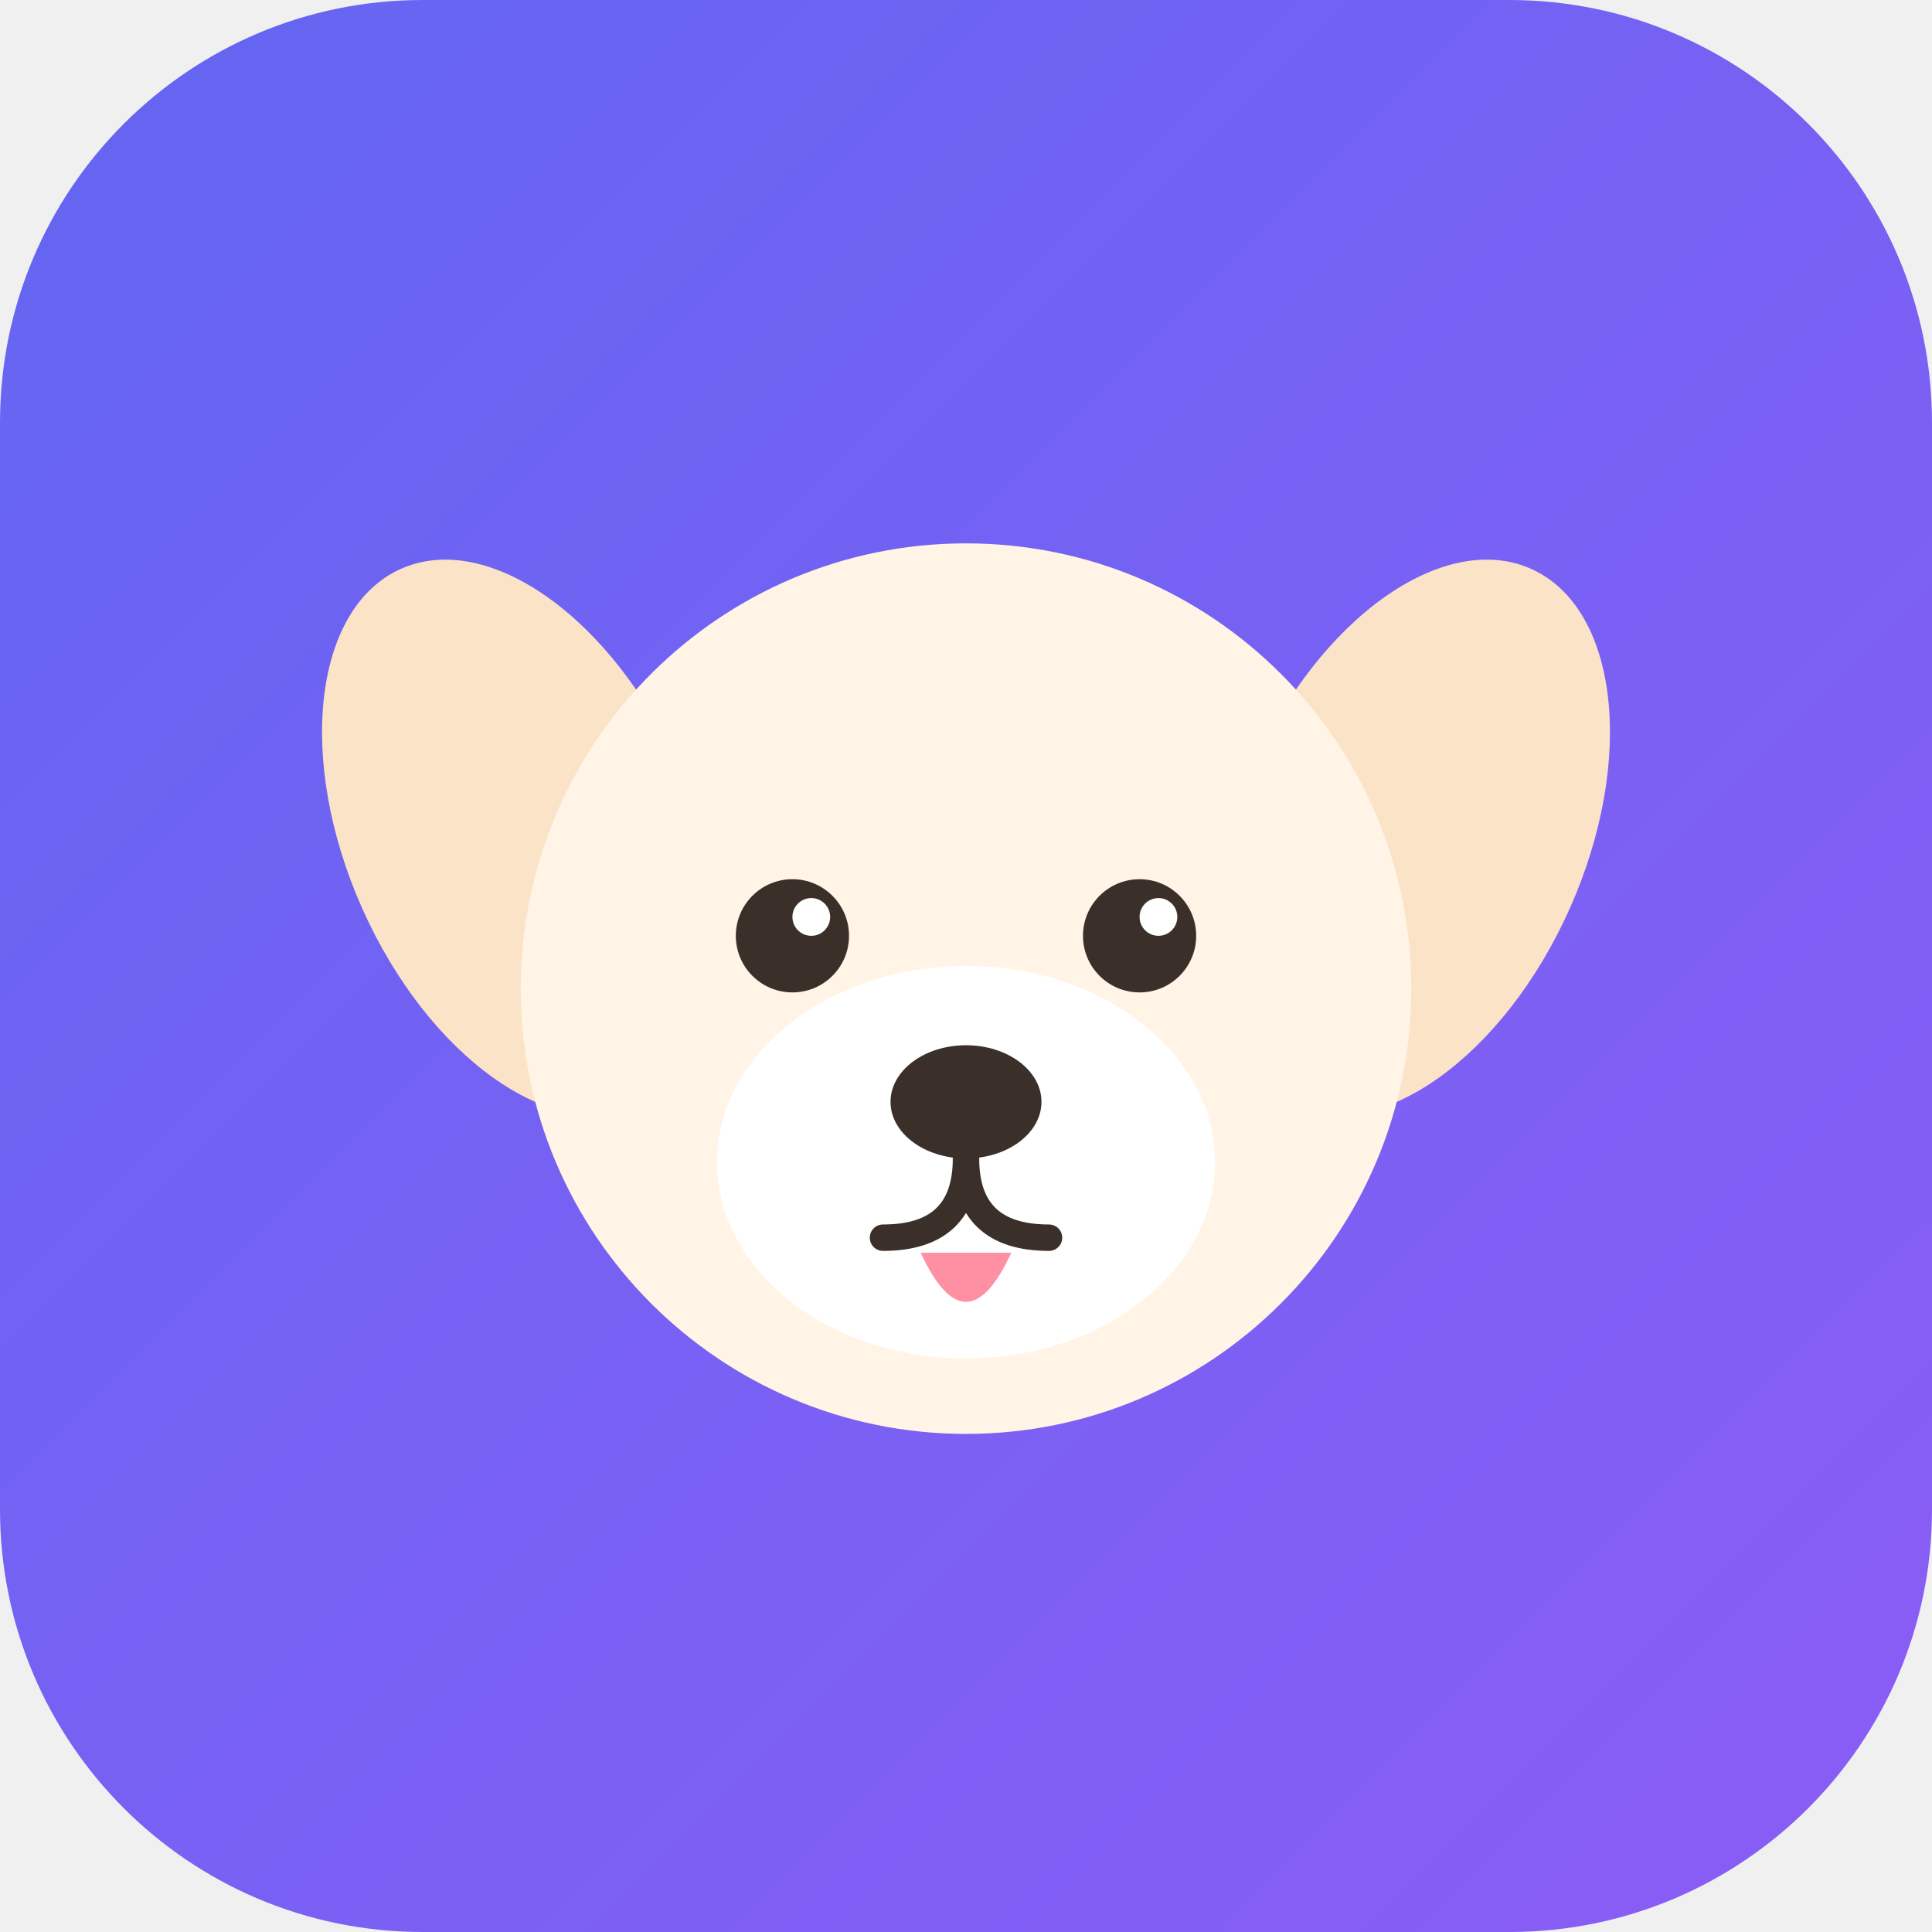
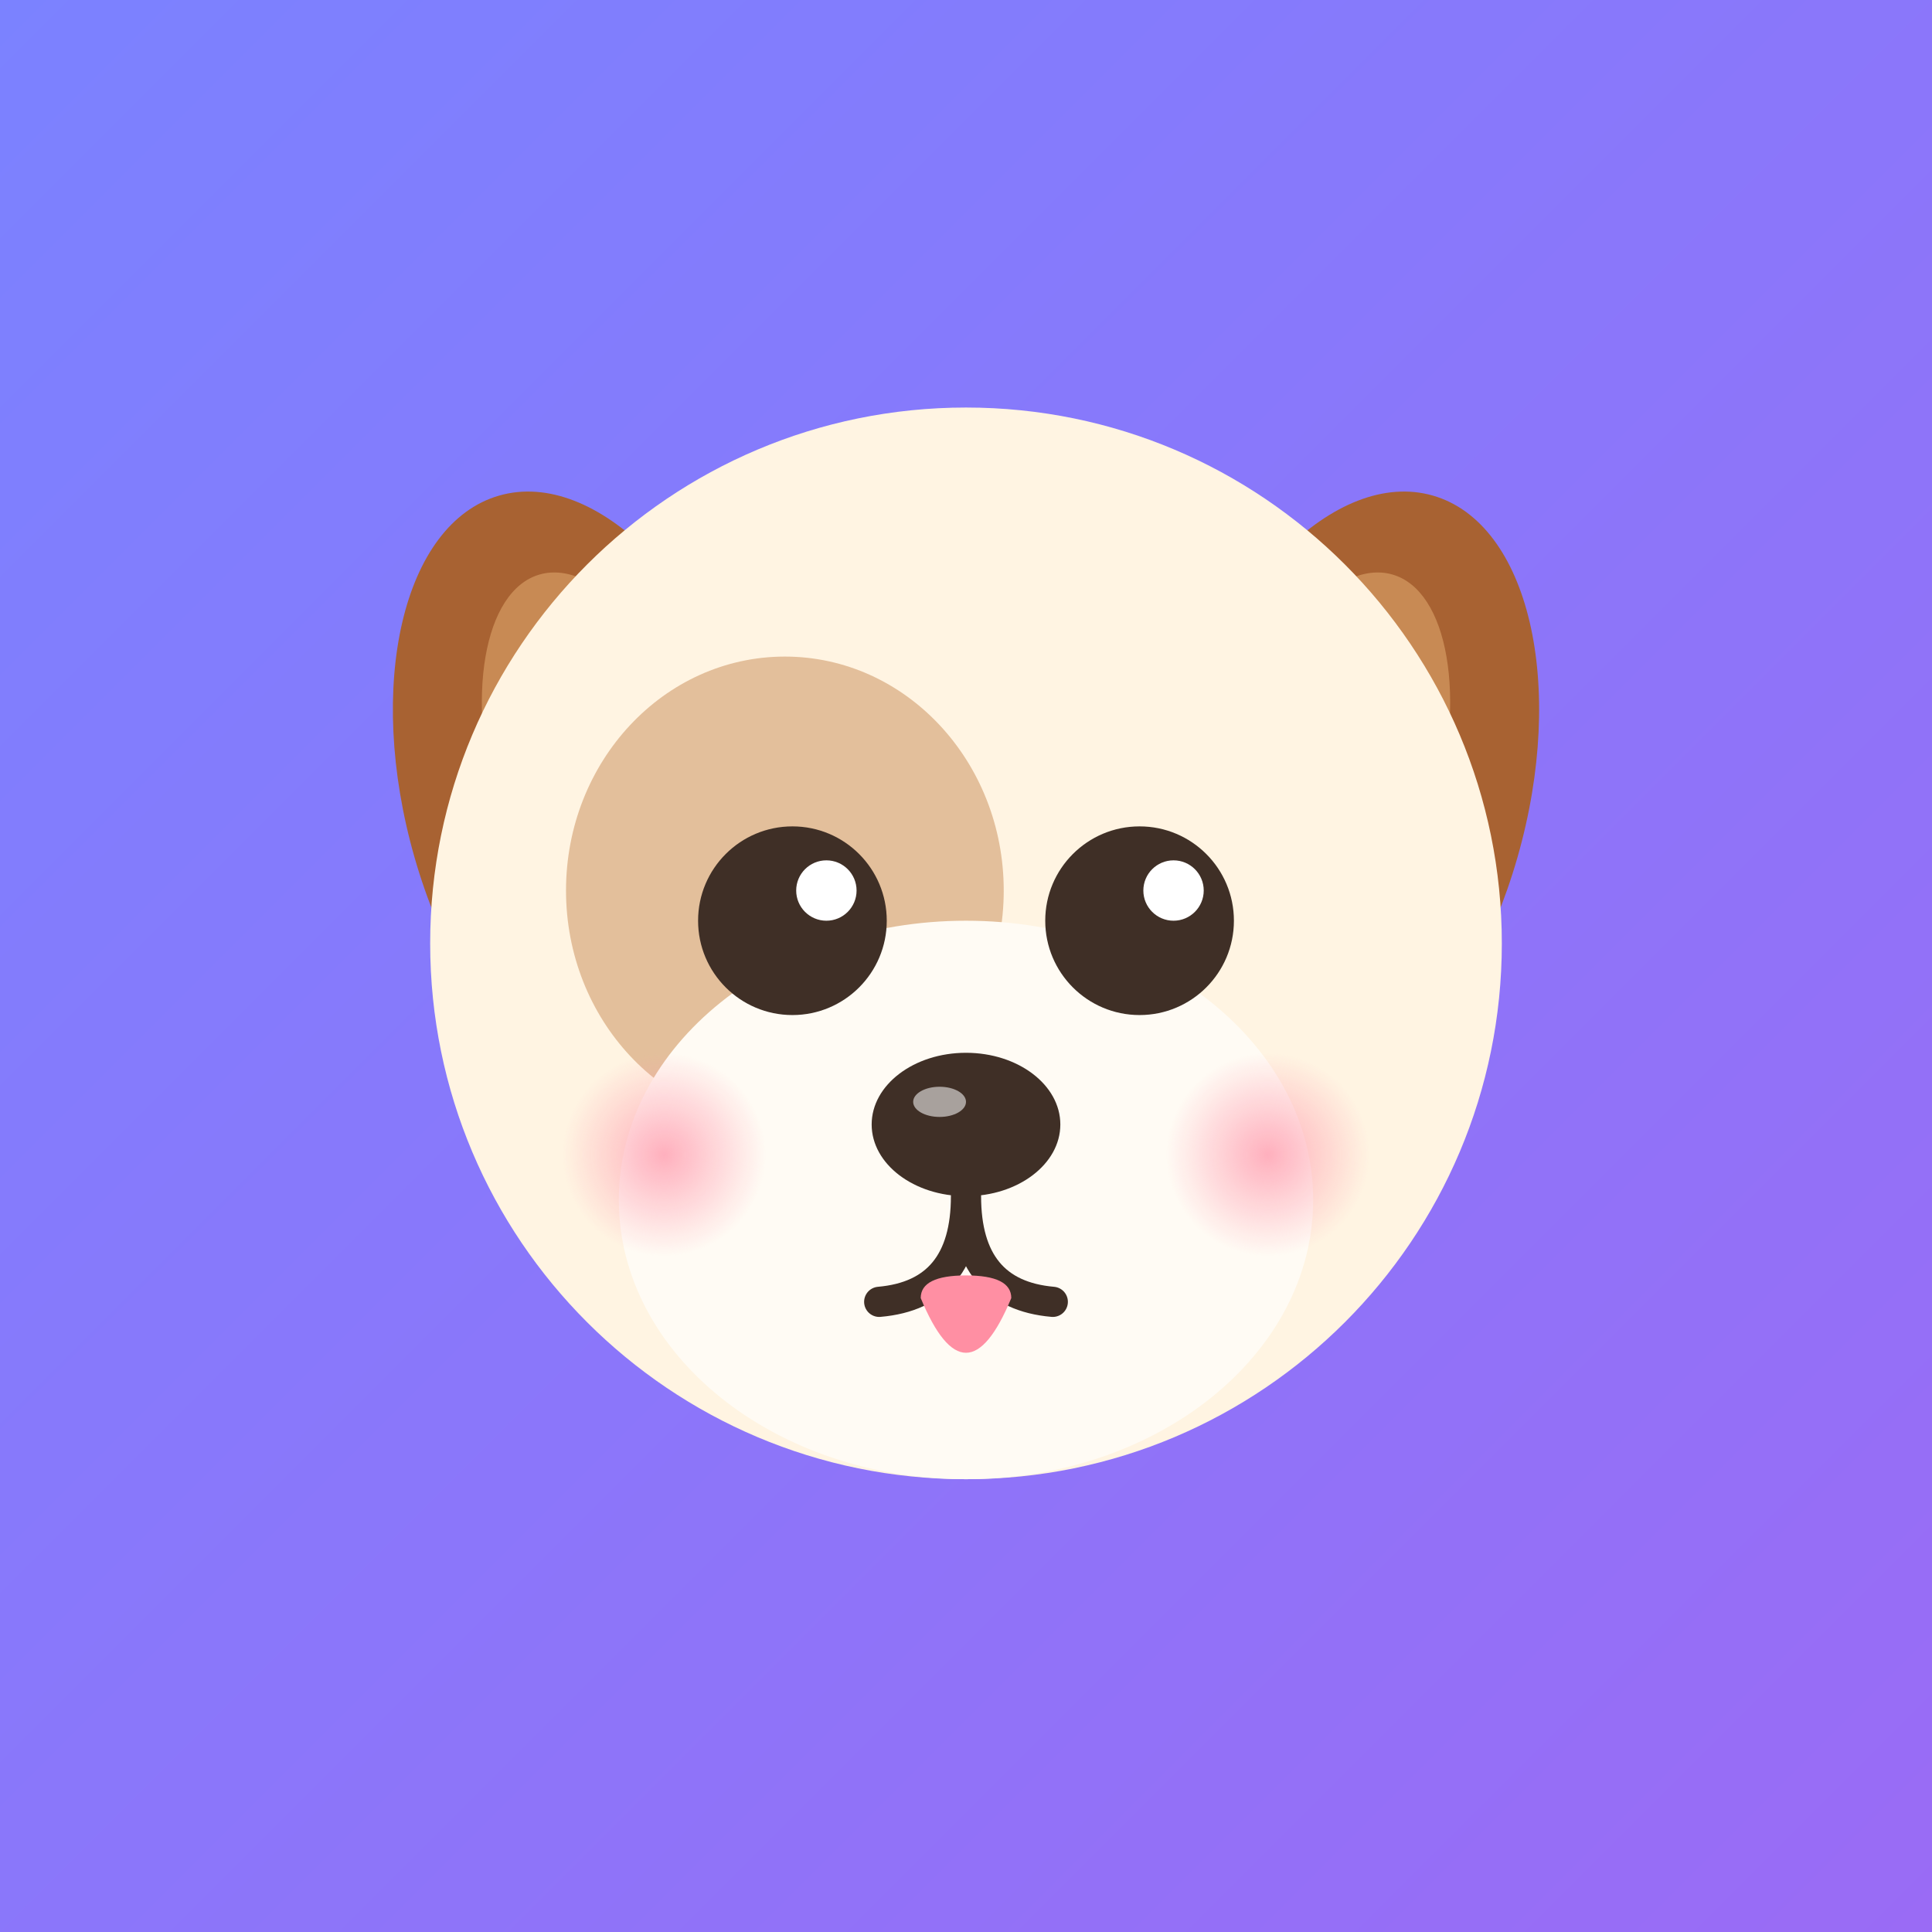
<svg xmlns="http://www.w3.org/2000/svg" viewBox="0 0 512 512" width="512" height="512">
  <defs>
    <linearGradient id="bg" x1="0" y1="0" x2="1" y2="1">
-       <stop offset="0" stop-color="#6366f1" />
-       <stop offset="1" stop-color="#8b5cf6" />
+       <stop offset="0" stop-color="#7b82ff" />
+       <stop offset="1" stop-color="#9a6bf5" />
    </linearGradient>
+     <radialGradient id="cheek" cx="0.5" cy="0.5" r="0.5">
+       <stop offset="0" stop-color="#ff9db0" stop-opacity="0.8" />
+       <stop offset="1" stop-color="#ff9db0" stop-opacity="0" />
+     </radialGradient>
  </defs>
-   <rect width="512" height="512" rx="112" fill="url(#bg)" />
-   <g transform="translate(256 262)">
-     <ellipse cx="-118" cy="-40" rx="46" ry="78" fill="#fbe3c8" transform="rotate(-24 -118 -40)" />
-     <ellipse cx="118" cy="-40" rx="46" ry="78" fill="#fbe3c8" transform="rotate(24 118 -40)" />
-     <circle cx="0" cy="0" r="118" fill="#fff4e6" />
-     <ellipse cx="0" cy="46" rx="66" ry="52" fill="#ffffff" />
-     <circle cx="-46" cy="-14" r="15" fill="#3b2f2a" />
-     <circle cx="46" cy="-14" r="15" fill="#3b2f2a" />
-     <circle cx="-41" cy="-19" r="5" fill="#fff" />
-     <circle cx="51" cy="-19" r="5" fill="#fff" />
-     <ellipse cx="0" cy="30" rx="20" ry="15" fill="#3b2f2a" />
-     <path d="M0 45 Q0 66 -22 66 M0 45 Q0 66 22 66" stroke="#3b2f2a" stroke-width="7" fill="none" stroke-linecap="round" />
-     <path d="M-12 70 Q0 96 12 70 Z" fill="#ff8fa3" />
-   </g>
+   <rect width="512" height="512" fill="url(#bg)" />
+   <ellipse cx="156" cy="214" rx="48" ry="86" fill="#a86232" transform="rotate(-16 156 214)" />
+   <ellipse cx="356" cy="214" rx="48" ry="86" fill="#a86232" transform="rotate(16 356 214)" />
+   <ellipse cx="159" cy="208" rx="28" ry="58" fill="#c88a54" transform="rotate(-16 159 208)" />
+   <ellipse cx="353" cy="208" rx="28" ry="58" fill="#c88a54" transform="rotate(16 353 208)" />
+   <circle cx="256" cy="250" r="142" fill="#fff4e2" />
+   <ellipse cx="208" cy="236" rx="58" ry="62" fill="#c88a54" opacity="0.5" />
+   <ellipse cx="256" cy="318" rx="92" ry="74" fill="#fffbf4" />
+   <circle cx="176" cy="306" r="27" fill="url(#cheek)" />
+   <circle cx="336" cy="306" r="27" fill="url(#cheek)" />
+   <circle cx="210" cy="244" r="25" fill="#3f2f26" />
+   <circle cx="302" cy="244" r="25" fill="#3f2f26" />
+   <circle cx="219" cy="236" r="8" fill="#ffffff" />
+   <circle cx="311" cy="236" r="8" fill="#ffffff" />
+   <ellipse cx="256" cy="298" rx="25" ry="19" fill="#3f2f26" />
+   <ellipse cx="249" cy="292" rx="7" ry="4" fill="#ffffff" opacity="0.55" />
+   <path d="M256 317 Q256 343 233 345 M256 317 Q256 343 279 345" fill="none" stroke="#3f2f26" stroke-width="8" stroke-linecap="round" />
+   <path d="M244 344 Q256 373 268 344 Q268 338 256 338 Q244 338 244 344 Z" fill="#ff8fa3" />
</svg>
